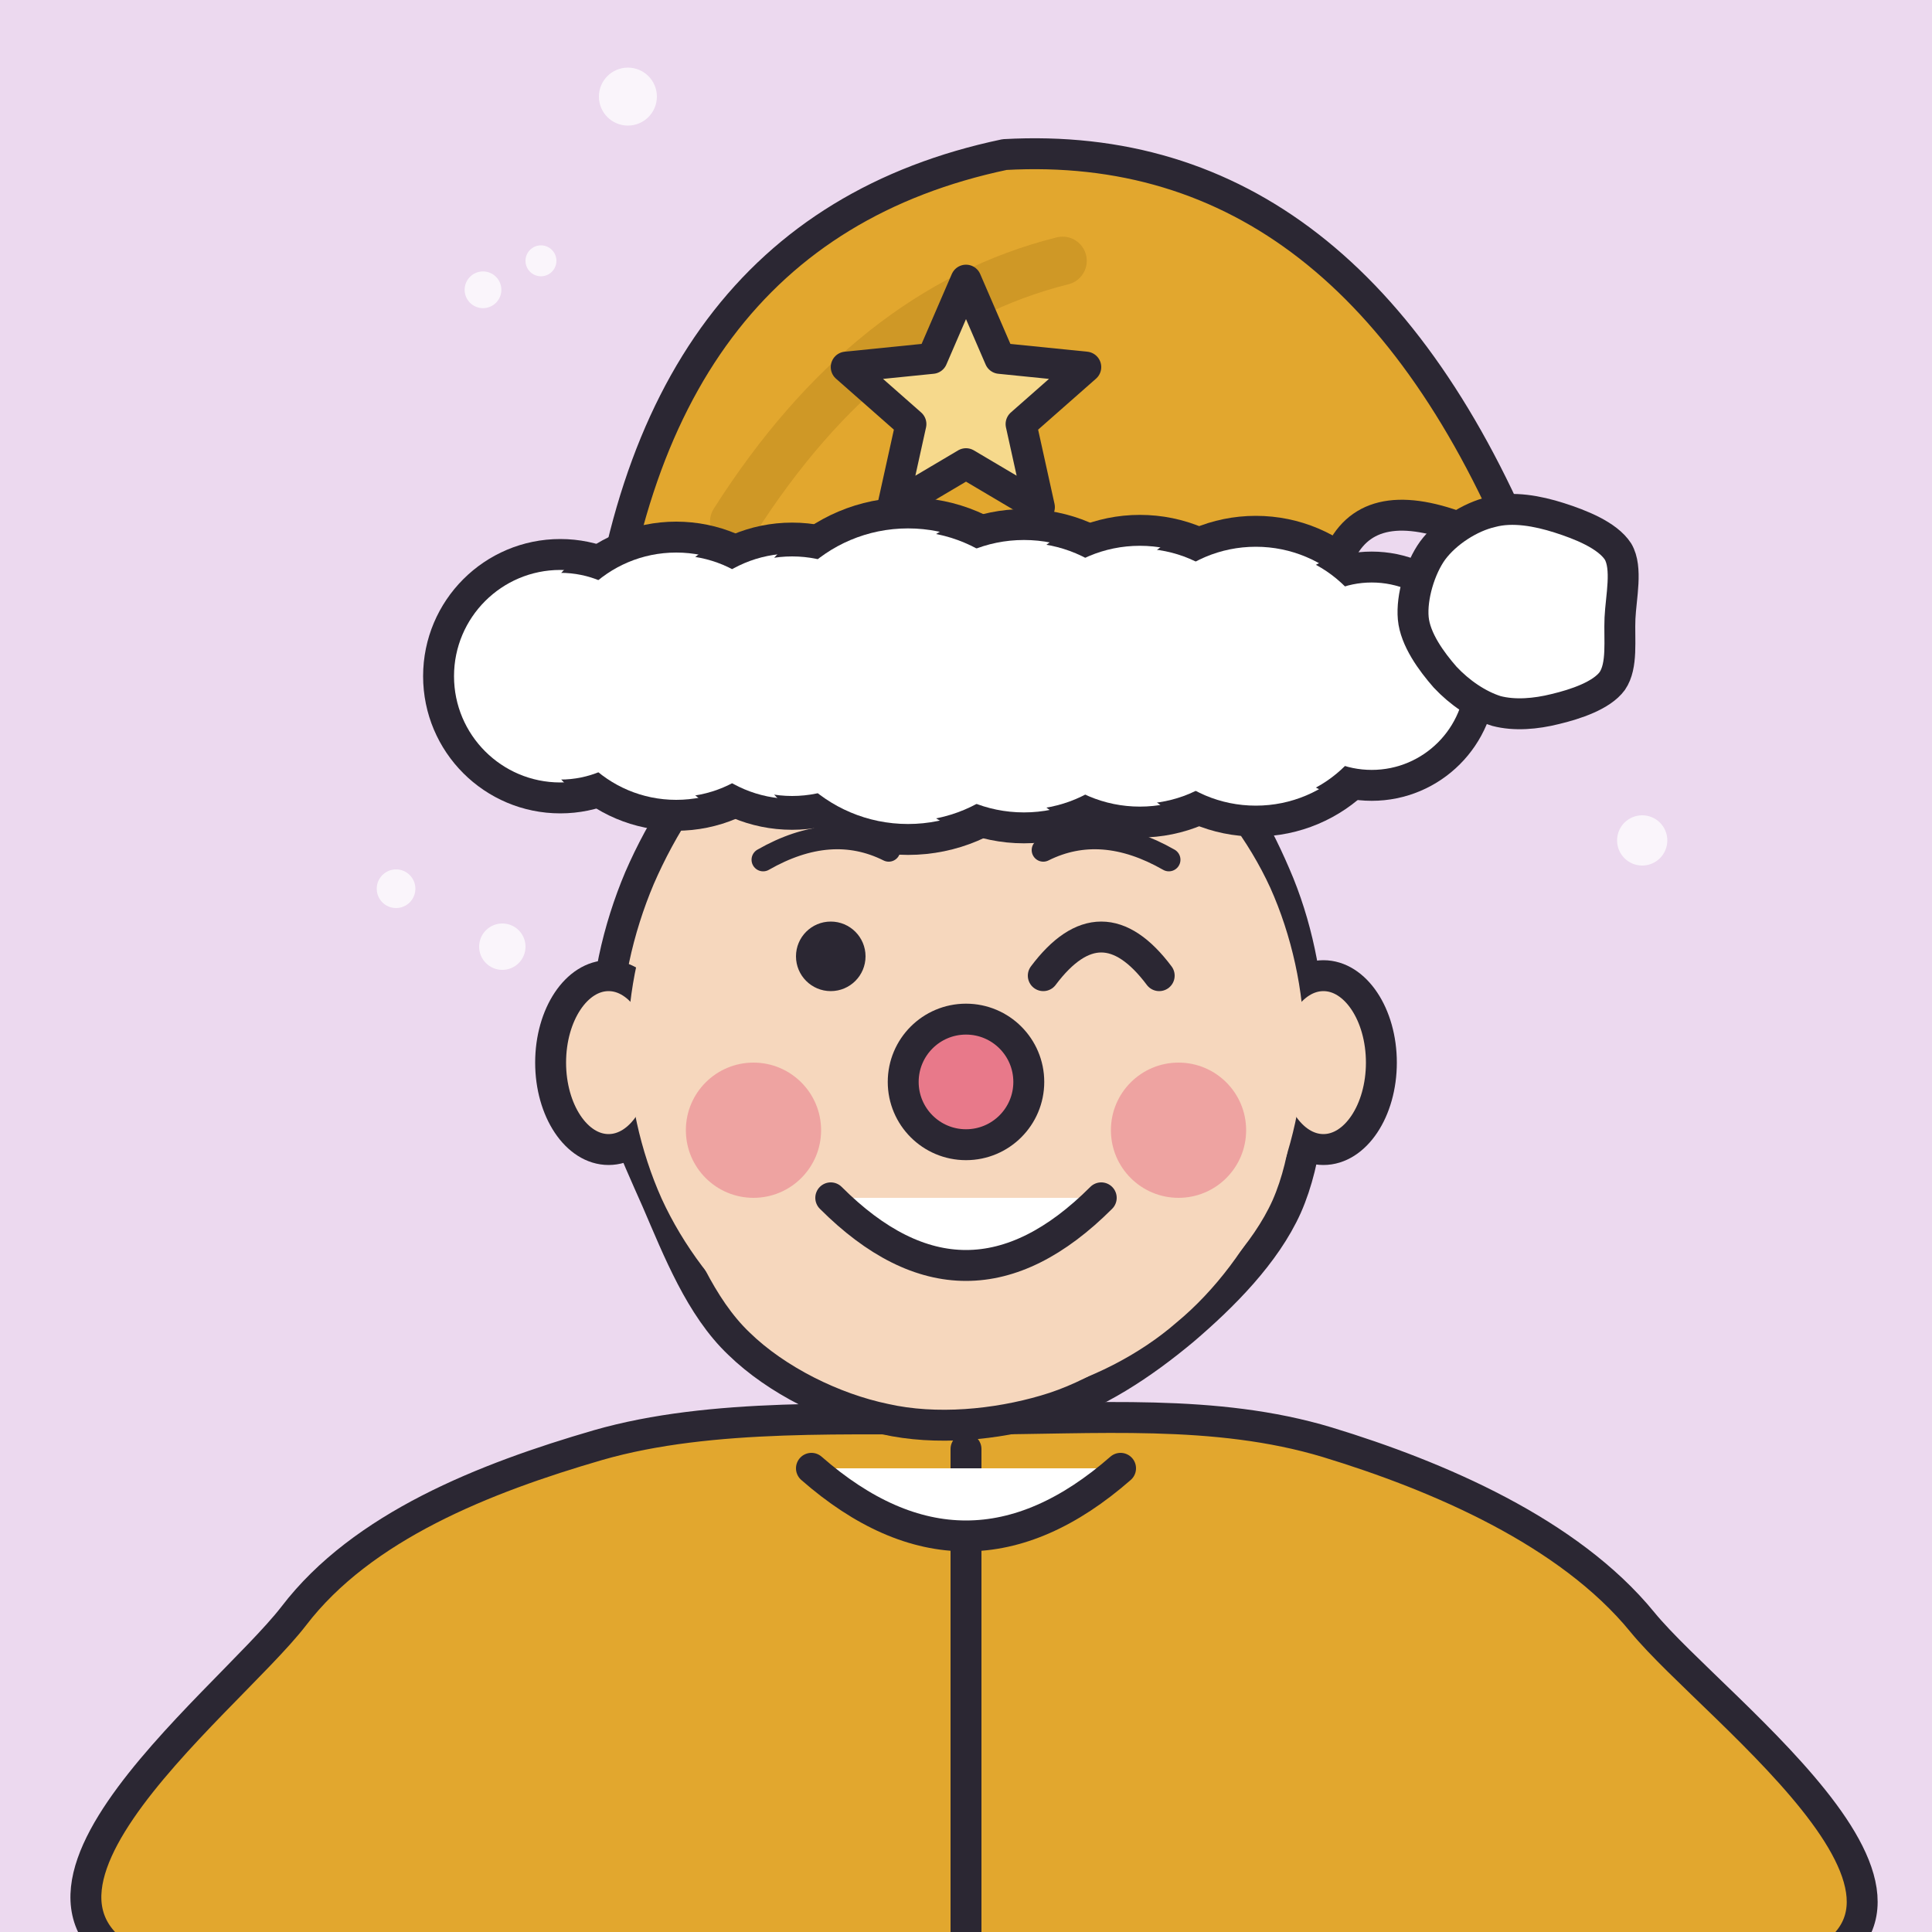
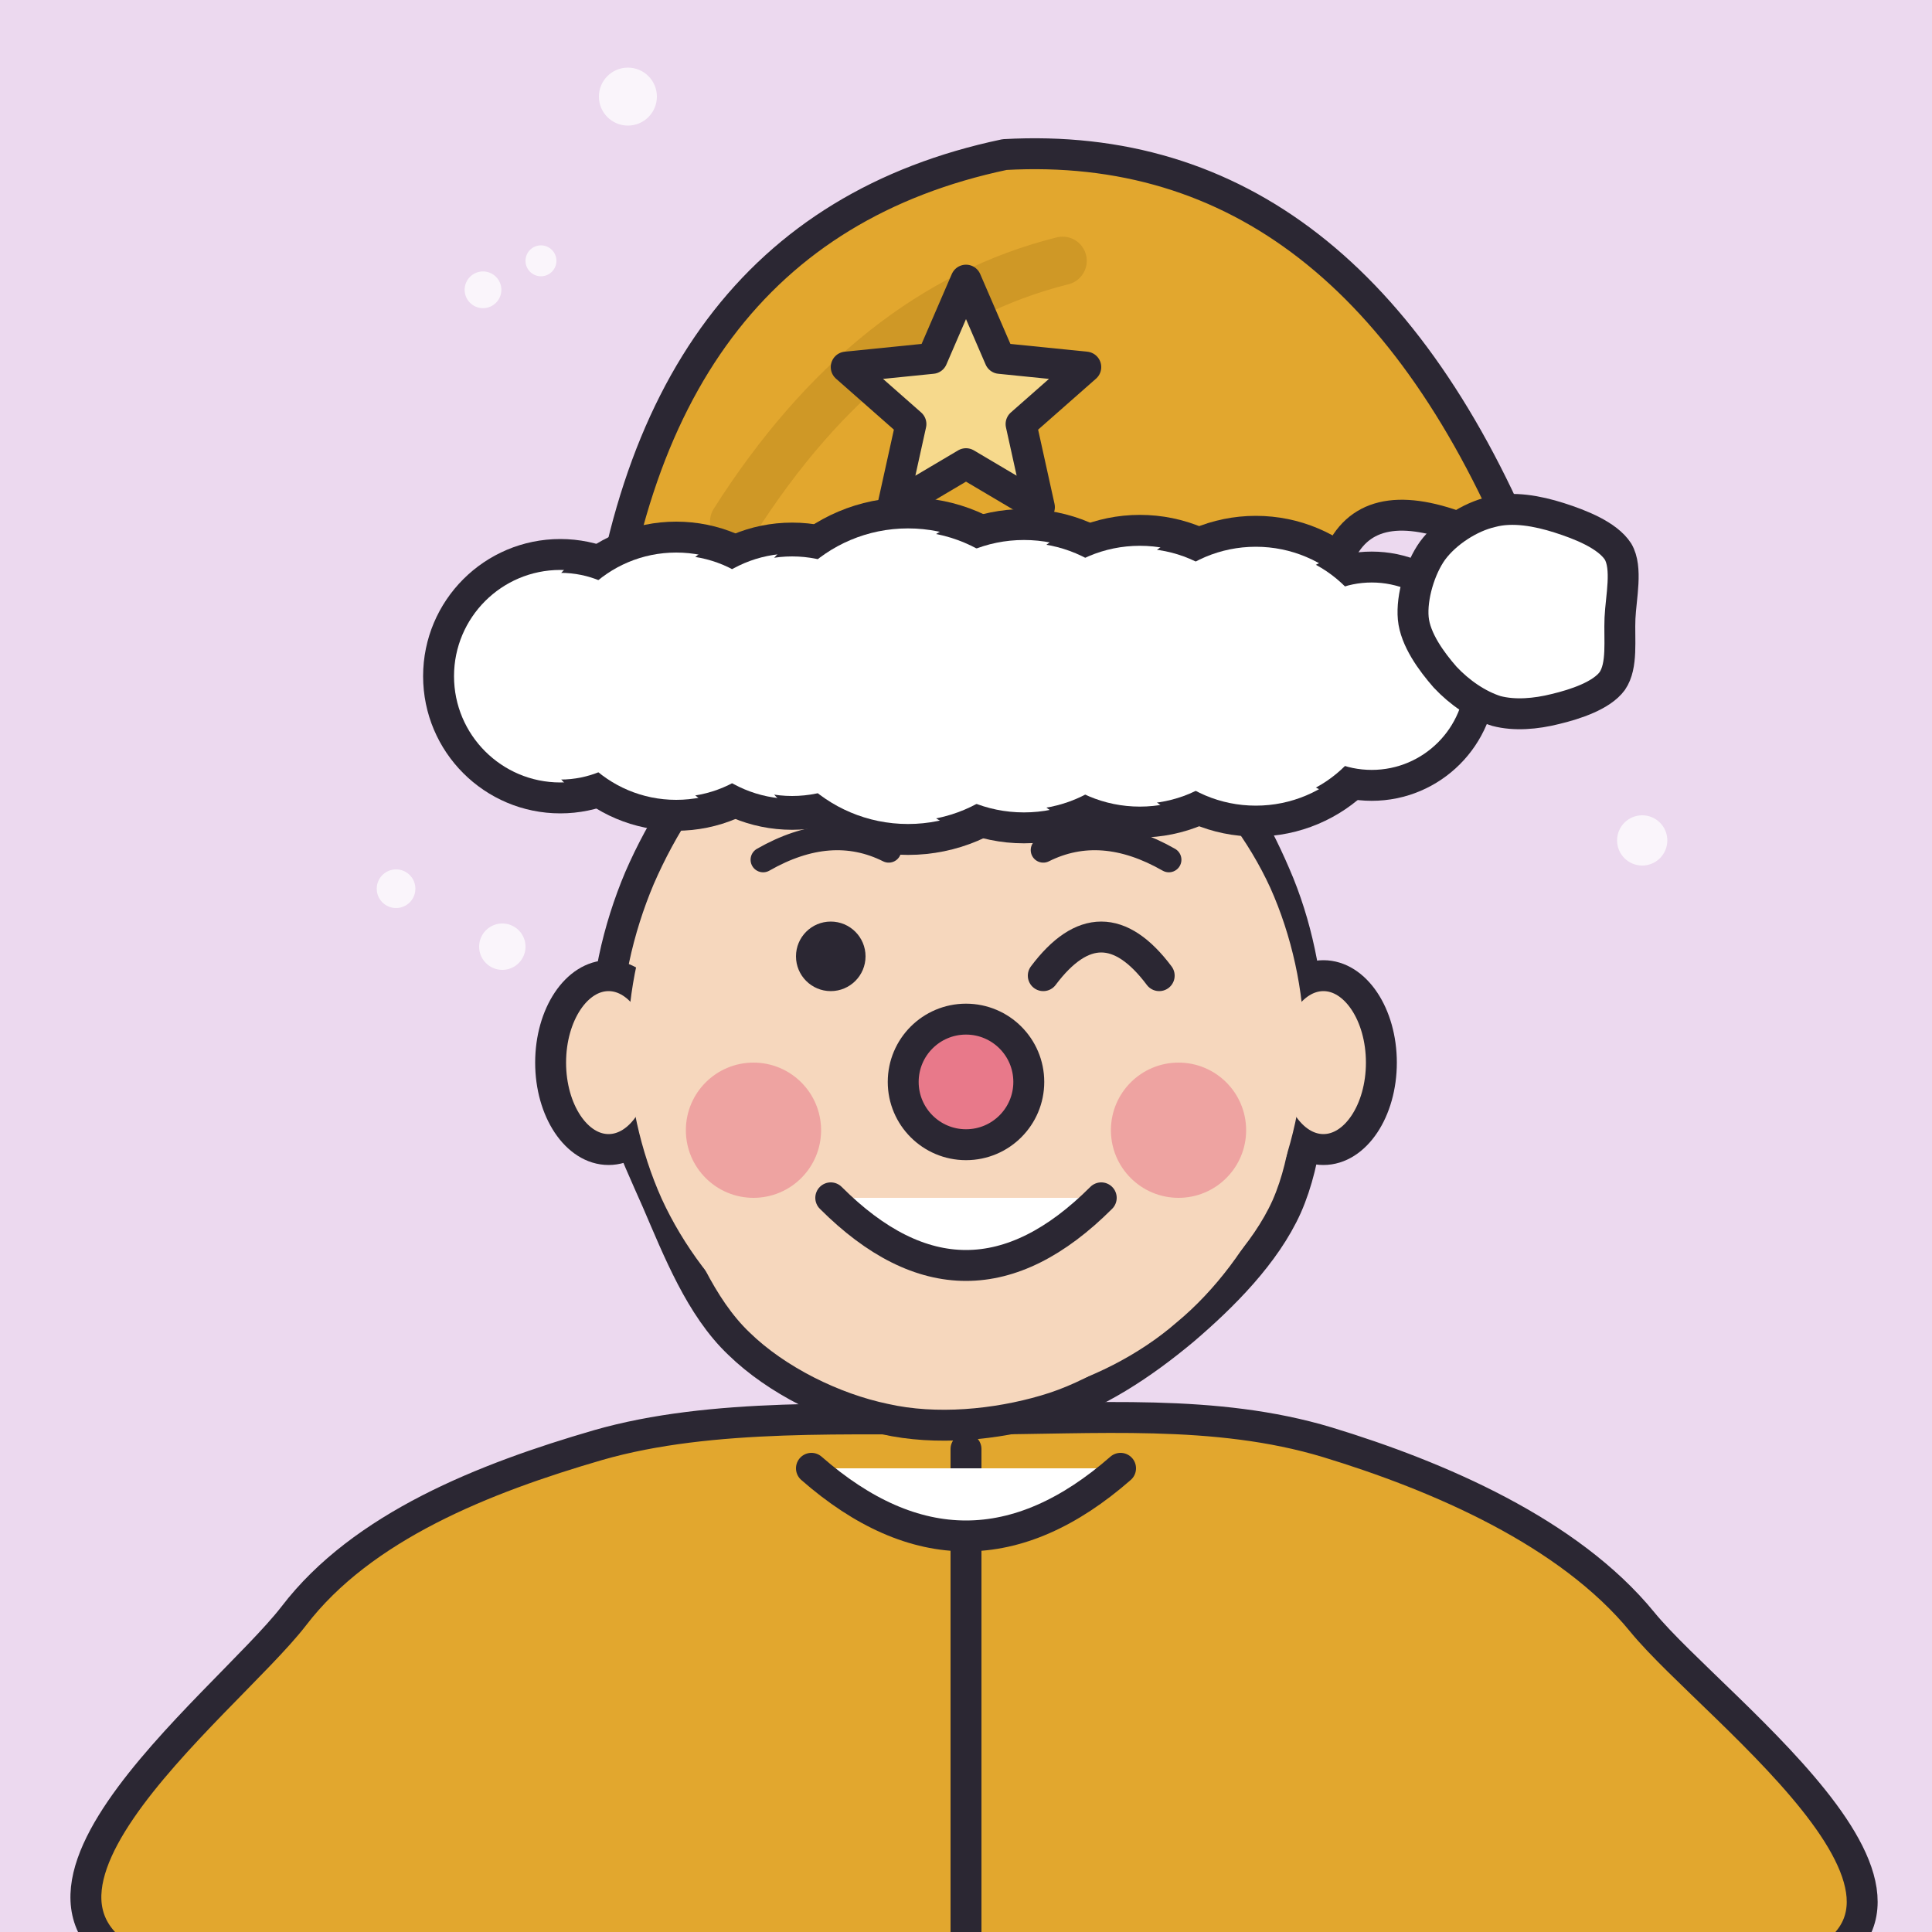
<svg xmlns="http://www.w3.org/2000/svg" viewBox="0 0 200 200" width="400" height="400">
  <rect width="200" height="200" fill="#ecd9ef" />
  <circle cx="68" cy="67" r="1.4" fill="#fff" opacity=".75" />
  <circle cx="97" cy="63" r="2.0" fill="#fff" opacity=".75" />
  <circle cx="93" cy="48" r="1.9" fill="#fff" opacity=".75" />
  <circle cx="92" cy="93" r="2.0" fill="#fff" opacity=".75" />
  <circle cx="50" cy="30" r="1.9" fill="#fff" opacity=".75" />
  <circle cx="56" cy="27" r="1.6" fill="#fff" opacity=".75" />
  <circle cx="170" cy="87" r="2.6" fill="#fff" opacity=".75" />
  <circle cx="91" cy="65" r="2.4" fill="#fff" opacity=".75" />
  <circle cx="41" cy="92" r="2.0" fill="#fff" opacity=".75" />
  <circle cx="119" cy="48" r="2.4" fill="#fff" opacity=".75" />
  <circle cx="52" cy="98" r="2.4" fill="#fff" opacity=".75" />
  <circle cx="79" cy="59" r="2.3" fill="#fff" opacity=".75" />
  <circle cx="65" cy="10" r="3.0" fill="#fff" opacity=".75" />
  <circle cx="116" cy="92" r="2.3" fill="#fff" opacity=".75" />
  <path d="M19.0 205.2 C-6.4 198.9 23.2 176.6 30.4 167.3 C37.5 158.0 50.2 153.0 61.9 149.6 C73.7 146.2 88.2 147.0 100.8 146.9 C113.4 146.9 125.8 145.8 137.4 149.3 C148.9 152.8 162.4 158.6 170.0 167.9 C177.6 177.2 208.2 199.0 183.0 205.2 C157.9 211.4 44.5 211.5 19.0 205.2Z" fill="#e2a72e" stroke="#2b2733" stroke-width="3.2" stroke-linecap="round" stroke-linejoin="round" />
  <path d="M100 150 L100 205" stroke="#2b2733" stroke-width="3.2" stroke-linecap="round" stroke-linejoin="round" fill="none" />
  <path d="M84 152 Q100 166 116 152" fill="#fff" stroke="#2b2733" stroke-width="3.2" stroke-linecap="round" stroke-linejoin="round" />
  <path d="M135.6 108.0 C135.8 113.6 135.4 119.9 133.2 124.9 C131.0 129.8 126.6 134.2 122.5 137.7 C118.3 141.2 113.4 144.5 108.2 146.0 C103.1 147.5 96.9 148.1 91.6 146.9 C86.3 145.8 80.4 142.9 76.5 139.1 C72.5 135.3 70.2 129.4 68.0 124.3 C65.7 119.1 63.1 113.6 62.8 108.0 C62.5 102.4 64.0 96.1 66.2 90.9 C68.5 85.6 72.0 80.0 76.2 76.6 C80.5 73.2 86.5 71.4 91.9 70.4 C97.2 69.3 103.0 69.1 108.2 70.2 C113.4 71.4 119.2 73.7 123.2 77.3 C127.3 80.8 130.3 86.4 132.4 91.5 C134.5 96.7 135.5 102.4 135.6 108.0Z" fill="#f6d7bd" stroke="#2b2733" stroke-width="3.2" stroke-linecap="round" stroke-linejoin="round" />
  <ellipse cx="63" cy="110" rx="6" ry="9" fill="#f6d7bd" stroke="#2b2733" stroke-width="3.2" stroke-linecap="round" stroke-linejoin="round" />
  <ellipse cx="137" cy="110" rx="6" ry="9" fill="#f6d7bd" stroke="#2b2733" stroke-width="3.2" stroke-linecap="round" stroke-linejoin="round" />
  <path d="M135.0 108.0 C135.0 113.4 133.7 119.2 131.5 124.1 C129.3 128.9 125.8 133.6 121.8 136.9 C117.9 140.3 112.7 142.9 107.8 144.1 C102.9 145.3 97.1 145.3 92.2 144.1 C87.3 142.9 82.1 140.3 78.2 136.9 C74.2 133.6 70.7 128.9 68.5 124.1 C66.3 119.2 65.0 113.4 65.0 108.0 C65.0 102.6 66.3 96.8 68.5 91.9 C70.7 87.1 74.2 82.4 78.2 79.1 C82.1 75.7 87.3 73.1 92.2 71.9 C97.1 70.7 102.9 70.7 107.8 71.9 C112.7 73.1 117.9 75.7 121.8 79.1 C125.8 82.4 129.3 87.1 131.5 91.9 C133.7 96.8 135.0 102.6 135.0 108.0Z" fill="#f6d7bd" />
  <circle cx="78" cy="117" r="7" fill="#e8798a" opacity=".55" />
  <circle cx="122" cy="117" r="7" fill="#e8798a" opacity=".55" />
  <path d="M86 124 Q100 138 114 124" fill="#fff" stroke="#2b2733" stroke-width="3.2" stroke-linecap="round" stroke-linejoin="round" />
  <circle cx="100" cy="112" r="6.5" fill="#e8798a" stroke="#2b2733" stroke-width="3.2" stroke-linecap="round" stroke-linejoin="round" />
  <circle cx="86" cy="99" r="3.6" fill="#2b2733" />
  <path d="M108 101 Q114 93 120 101" fill="none" stroke="#2b2733" stroke-width="3.2" stroke-linecap="round" stroke-linejoin="round" />
-   <path d="M79 89 Q86 85 92 88" fill="none" stroke="#2b2733" stroke-width="2.4" stroke-linecap="round" />
-   <path d="M108 88 Q114 85 121 89" fill="none" stroke="#2b2733" stroke-width="2.4" stroke-linecap="round" />
+   <path d="M79 89 Q86 85 92 88" fill="none" stroke="#2b2733" stroke-width="2.6" stroke-linecap="round" />
+   <path d="M108 88 Q114 85 121 89" fill="none" stroke="#2b2733" stroke-width="2.6" stroke-linecap="round" />
  <g>
    <path d="M62 72 Q66 24 104 16 Q140 14 158 58 Q134 44 138 72Z" fill="#e2a72e" stroke="#2b2733" stroke-width="3.2" stroke-linecap="round" stroke-linejoin="round" />
    <path d="M76 54 Q90 32 110 27" fill="none" stroke="#b8841c" stroke-width="5" stroke-linecap="round" opacity=".45" />
    <circle cx="58.0" cy="70.0" r="12.6" fill="#fff" stroke="#2b2733" stroke-width="3.2" stroke-linecap="round" stroke-linejoin="round" />
    <circle cx="70.0" cy="70.0" r="14.4" fill="#fff" stroke="#2b2733" stroke-width="3.2" stroke-linecap="round" stroke-linejoin="round" />
    <circle cx="82.0" cy="70.0" r="14.3" fill="#fff" stroke="#2b2733" stroke-width="3.2" stroke-linecap="round" stroke-linejoin="round" />
    <circle cx="94.0" cy="70.0" r="16.9" fill="#fff" stroke="#2b2733" stroke-width="3.2" stroke-linecap="round" stroke-linejoin="round" />
    <circle cx="106.0" cy="70.0" r="15.7" fill="#fff" stroke="#2b2733" stroke-width="3.2" stroke-linecap="round" stroke-linejoin="round" />
    <circle cx="118.0" cy="70.0" r="15.1" fill="#fff" stroke="#2b2733" stroke-width="3.2" stroke-linecap="round" stroke-linejoin="round" />
    <circle cx="130.0" cy="70.0" r="15.0" fill="#fff" stroke="#2b2733" stroke-width="3.2" stroke-linecap="round" stroke-linejoin="round" />
    <circle cx="142.0" cy="70.0" r="11.3" fill="#fff" stroke="#2b2733" stroke-width="3.2" stroke-linecap="round" stroke-linejoin="round" />
    <circle cx="58.0" cy="70.0" r="10.7" fill="#fff" />
    <circle cx="70.0" cy="70.0" r="12.5" fill="#fff" />
    <circle cx="82.0" cy="70.0" r="12.4" fill="#fff" />
    <circle cx="94.0" cy="70.0" r="15.0" fill="#fff" />
    <circle cx="106.0" cy="70.0" r="13.8" fill="#fff" />
    <circle cx="118.0" cy="70.0" r="13.2" fill="#fff" />
    <circle cx="130.0" cy="70.0" r="13.1" fill="#fff" />
    <circle cx="142.0" cy="70.0" r="9.4" fill="#fff" />
    <path d="M167.7 64.0 C167.6 66.2 168.0 68.9 166.9 70.5 C165.8 72.0 163.1 72.9 161.0 73.4 C159.0 73.9 156.8 74.1 154.9 73.6 C153.0 73.0 151.1 71.7 149.6 70.1 C148.2 68.5 146.5 66.2 146.3 64.0 C146.1 61.8 147.0 58.8 148.3 57.0 C149.7 55.1 152.2 53.5 154.4 53.0 C156.6 52.4 159.2 52.9 161.4 53.6 C163.6 54.3 166.4 55.4 167.5 57.1 C168.5 58.8 167.8 61.8 167.7 64.0Z" fill="#fff" stroke="#2b2733" stroke-width="3.2" stroke-linecap="round" stroke-linejoin="round" />
  </g>
  <polygon points="100.0,29.0 103.5,37.1 112.4,38.0 105.7,43.9 107.6,52.5 100.0,48.0 92.4,52.5 94.3,43.9 87.6,38.0 96.5,37.1" fill="#f6d98c" stroke="#2b2733" stroke-width="3.2" stroke-linecap="round" stroke-linejoin="round" />
</svg>
